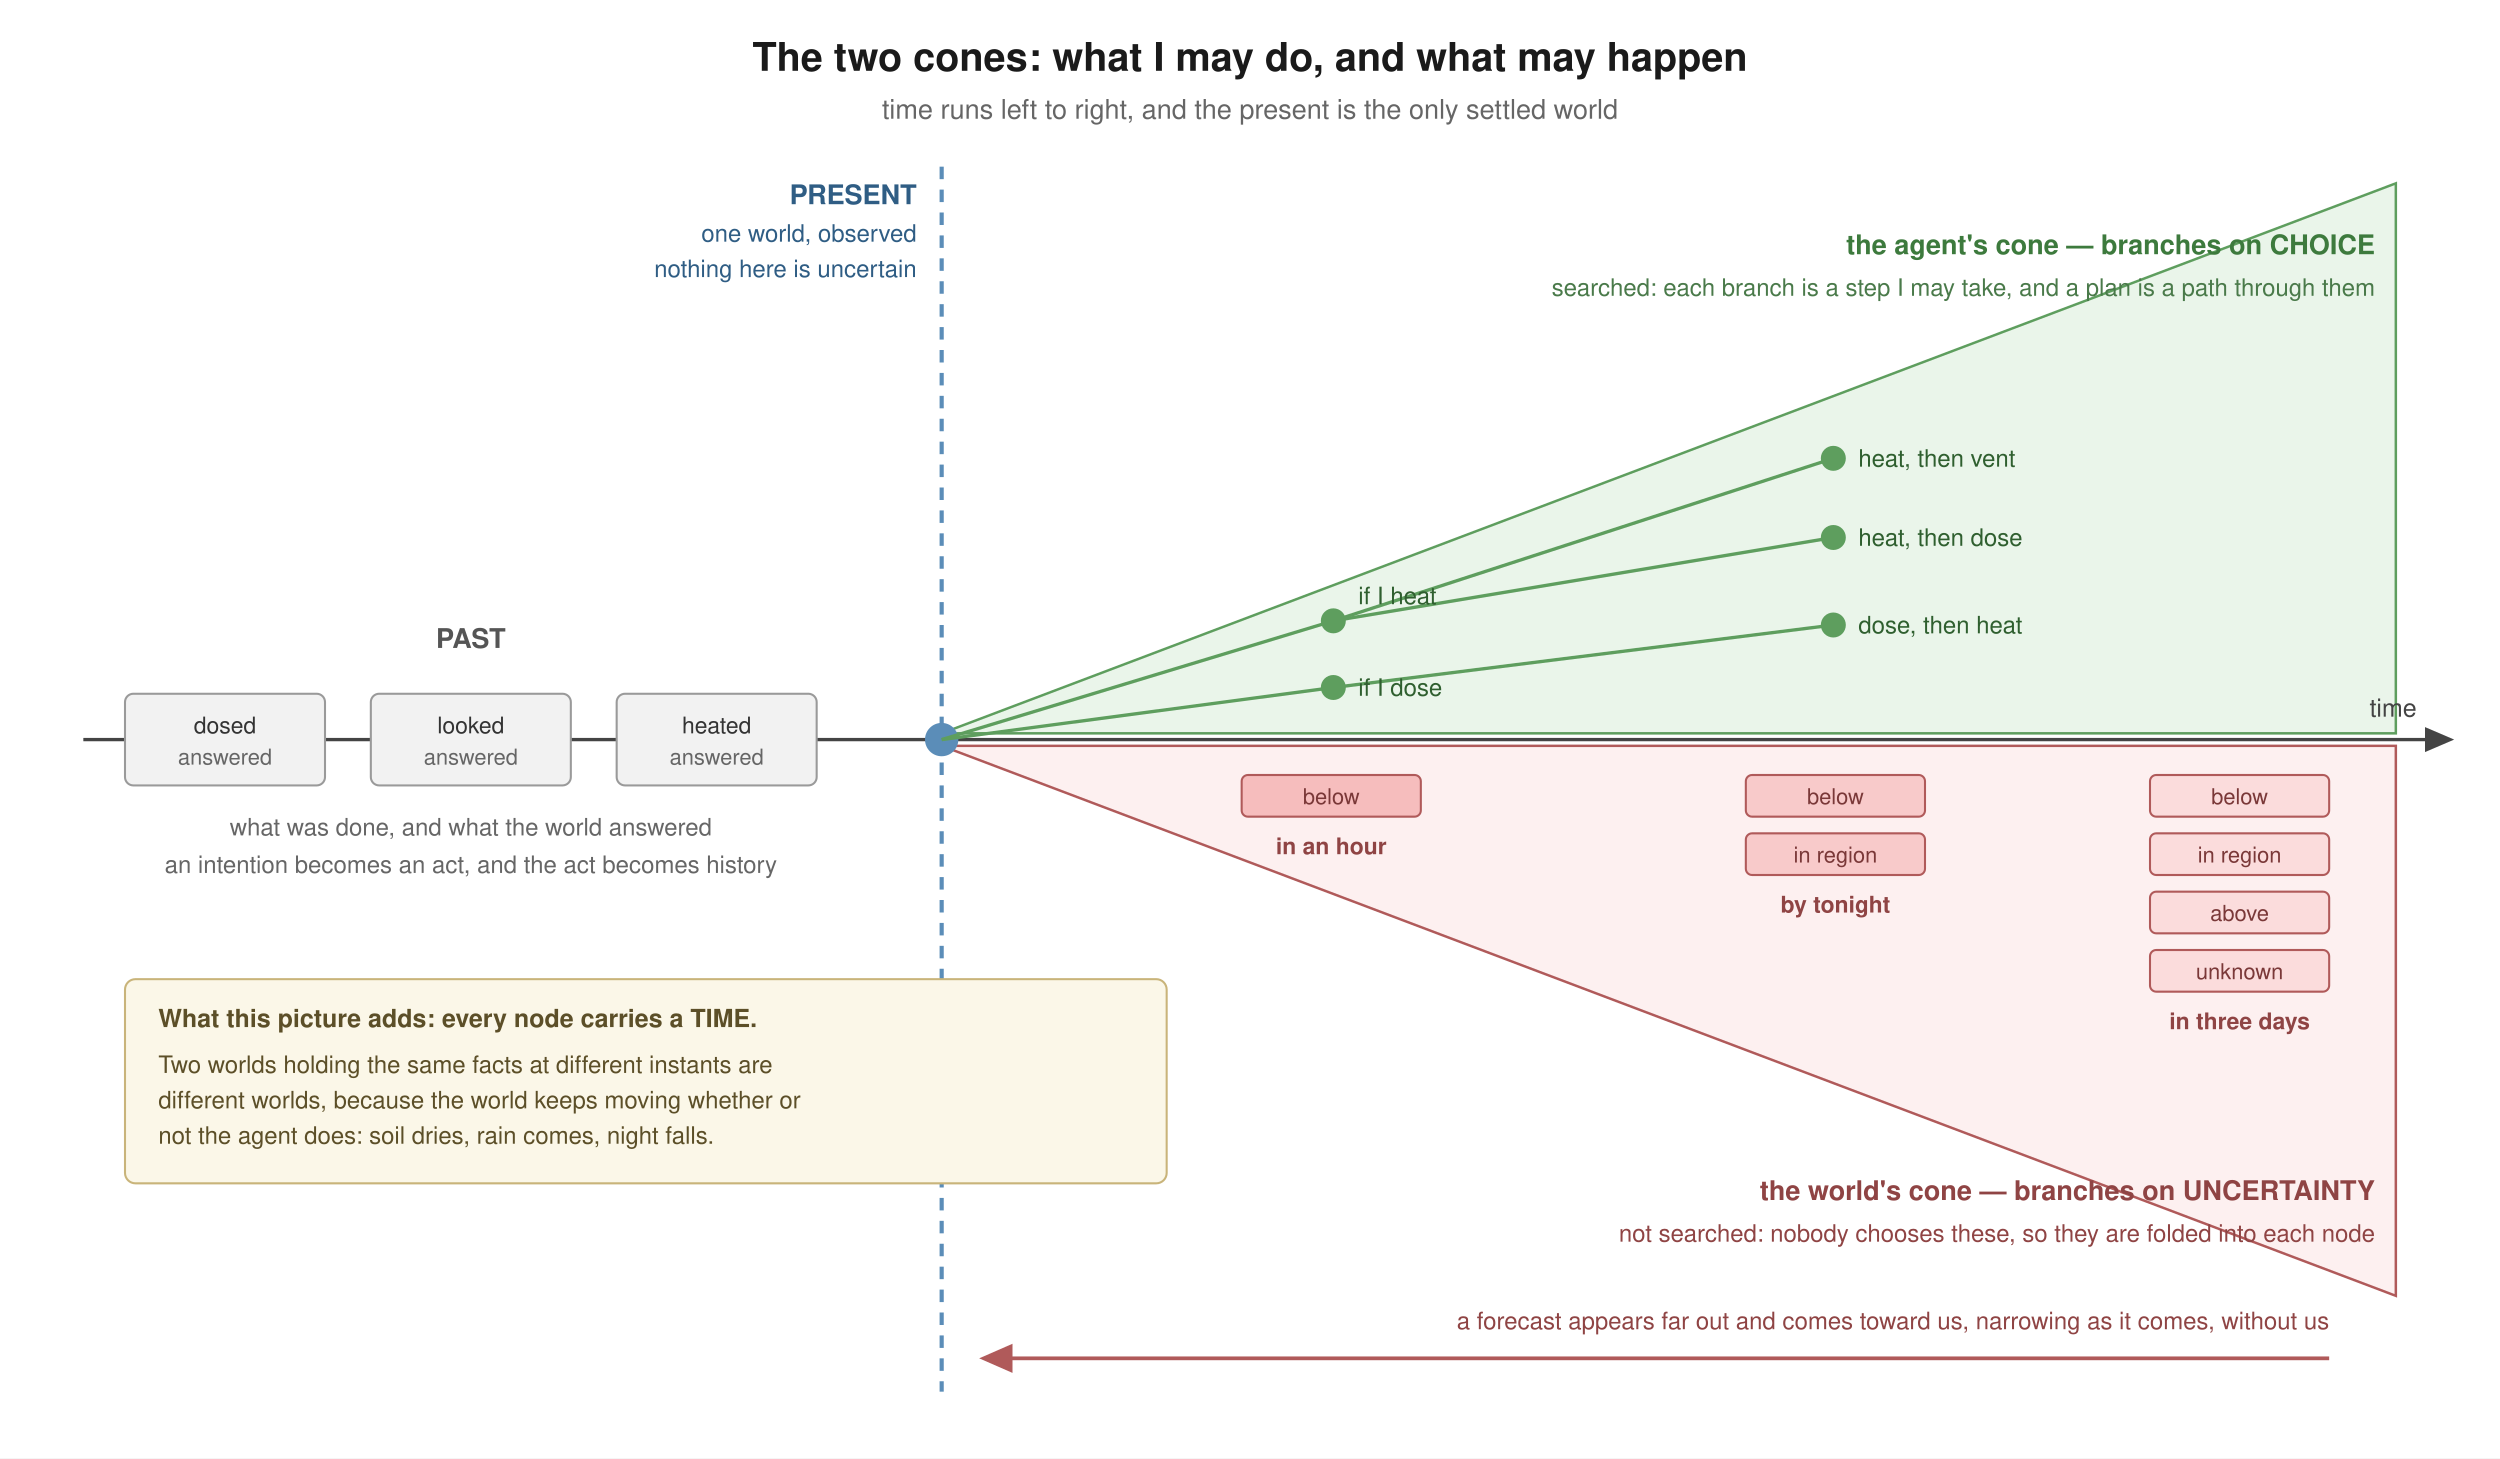
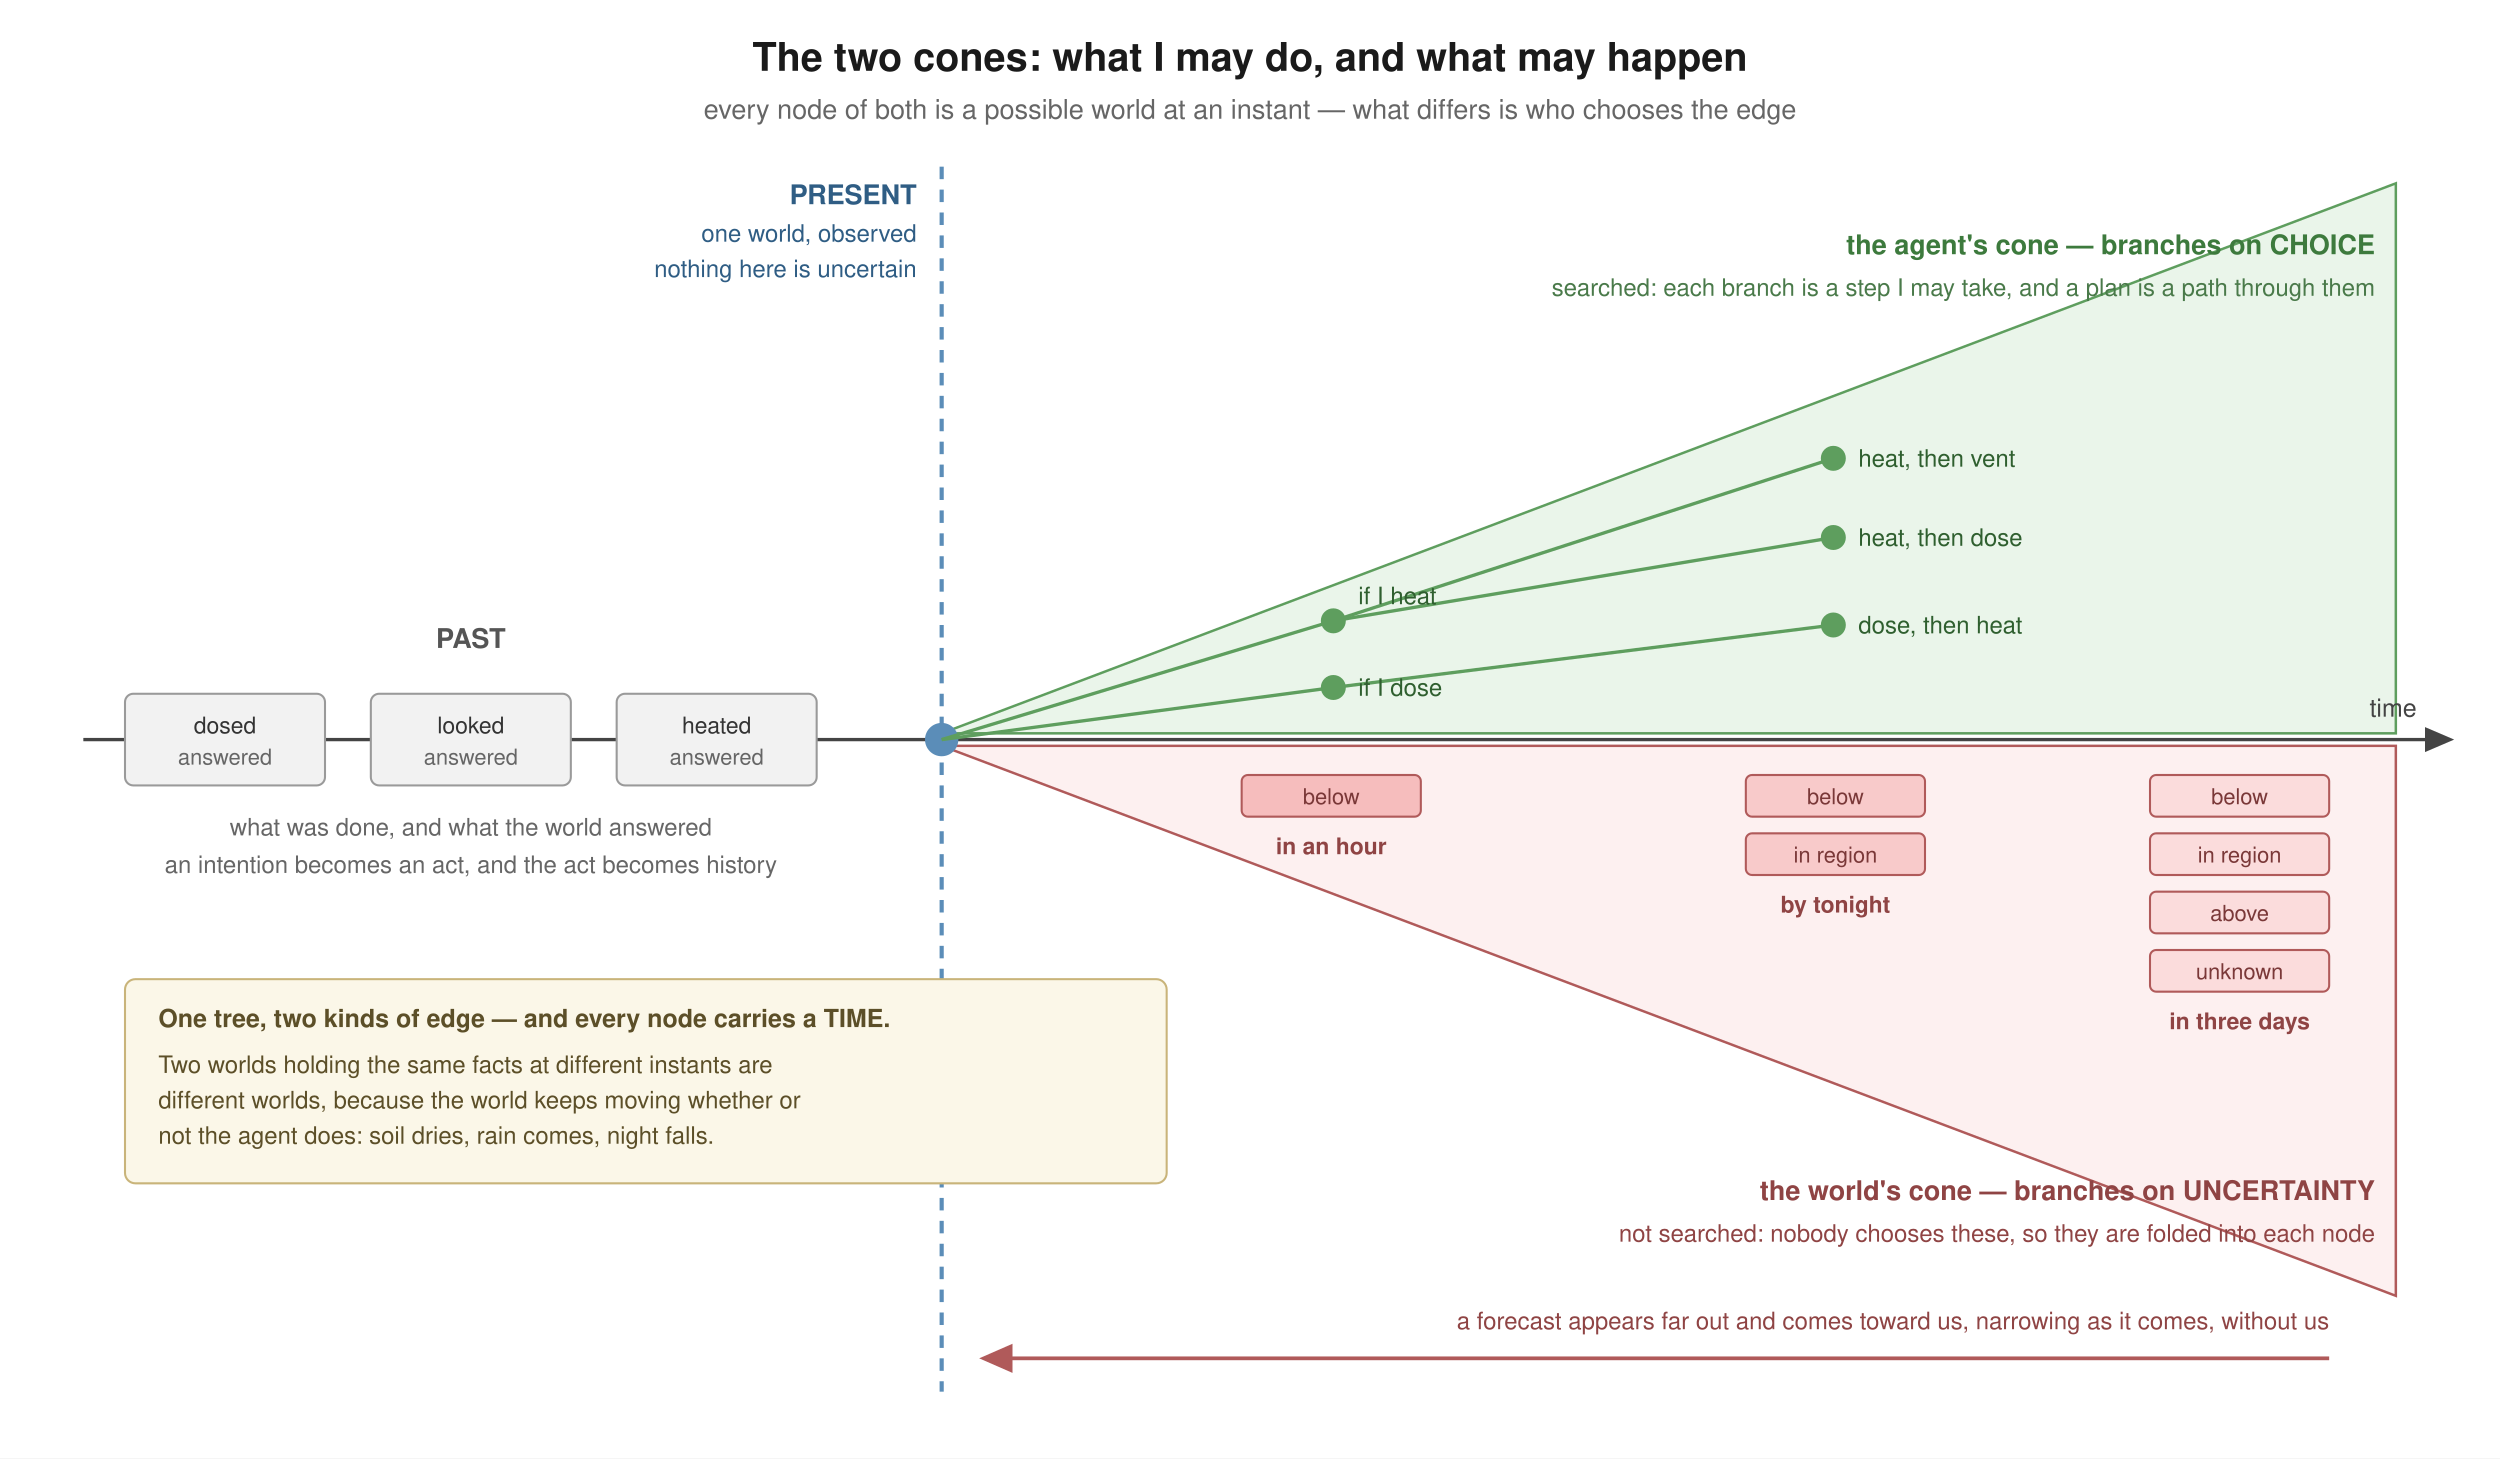
<svg xmlns="http://www.w3.org/2000/svg" viewBox="0 0 1200 700" width="1200" height="700" font-family="Helvetica, Arial, sans-serif">
  <rect width="1200" height="700" fill="#ffffff" />
  <text x="600" y="34" text-anchor="middle" font-size="19" font-weight="700" fill="#1a1a1a">The two cones: what I may do, and what may happen</text>
-   <text x="600" y="57" text-anchor="middle" font-size="13" fill="#666">time runs left to right, and the present is the only settled world</text>
+   <text x="600" y="57" text-anchor="middle" font-size="13" fill="#666">every node of both is a possible world at an instant — what differs is who chooses the edge</text>
  <polygon points="452,352 1150,88 1150,352" fill="#EAF5EA" stroke="#5E9E5E" stroke-width="1.2" />
  <text x="1140" y="122" text-anchor="end" font-size="13" font-weight="700" fill="#3d7a3d">the agent's cone — branches on CHOICE</text>
  <text x="1140" y="142" text-anchor="end" font-size="11.5" fill="#4a7a4a">searched: each branch is a step I may take, and a plan is a path through them</text>
  <polygon points="452,358 1150,358 1150,622" fill="#FDF0F0" stroke="#B05A5A" stroke-width="1.2" />
  <text x="1140" y="576" text-anchor="end" font-size="13" font-weight="700" fill="#8f4444">the world's cone — branches on UNCERTAINTY</text>
  <text x="1140" y="596" text-anchor="end" font-size="11.5" fill="#8f4444">not searched: nobody chooses these, so they are folded into each node</text>
  <line x1="40" y1="355" x2="1168" y2="355" stroke="#444" stroke-width="1.6" />
  <polygon points="1178,355 1164,349 1164,361" fill="#444" />
  <text x="1160" y="344" text-anchor="end" font-size="12" fill="#444">time</text>
  <text x="226" y="311" text-anchor="middle" font-size="13" font-weight="700" fill="#555">PAST</text>
  <rect x="60" y="333" width="96" height="44" rx="4" fill="#F2F2F2" stroke="#9a9a9a" />
  <text x="108" y="352" text-anchor="middle" font-size="11" fill="#333">dosed</text>
  <text x="108" y="367" text-anchor="middle" font-size="10.5" fill="#666">answered</text>
  <rect x="178" y="333" width="96" height="44" rx="4" fill="#F2F2F2" stroke="#9a9a9a" />
  <text x="226" y="352" text-anchor="middle" font-size="11" fill="#333">looked</text>
  <text x="226" y="367" text-anchor="middle" font-size="10.5" fill="#666">answered</text>
  <rect x="296" y="333" width="96" height="44" rx="4" fill="#F2F2F2" stroke="#9a9a9a" />
  <text x="344" y="352" text-anchor="middle" font-size="11" fill="#333">heated</text>
  <text x="344" y="367" text-anchor="middle" font-size="10.5" fill="#666">answered</text>
  <text x="226" y="401" text-anchor="middle" font-size="11.5" fill="#666">what was done, and what the world answered</text>
  <text x="226" y="419" text-anchor="middle" font-size="11.5" fill="#666">an intention becomes an act, and the act becomes history</text>
  <line x1="452" y1="80" x2="452" y2="668" stroke="#5B8DB8" stroke-width="2" stroke-dasharray="6 5" />
  <circle cx="452" cy="355" r="8" fill="#5B8DB8" />
  <text x="440" y="98" text-anchor="end" font-size="13" font-weight="700" fill="#2f5d84">PRESENT</text>
  <text x="440" y="116" text-anchor="end" font-size="11.5" fill="#2f5d84">one world, observed</text>
  <text x="440" y="133" text-anchor="end" font-size="11.5" fill="#2f5d84">nothing here is uncertain</text>
  <line x1="452" y1="355" x2="640" y2="330" stroke="#5E9E5E" stroke-width="1.6" />
  <line x1="452" y1="355" x2="640" y2="298" stroke="#5E9E5E" stroke-width="1.6" />
  <line x1="640" y1="330" x2="880" y2="300" stroke="#5E9E5E" stroke-width="1.6" />
  <line x1="640" y1="298" x2="880" y2="258" stroke="#5E9E5E" stroke-width="1.6" />
  <line x1="640" y1="298" x2="880" y2="220" stroke="#5E9E5E" stroke-width="1.6" />
  <circle cx="640" cy="330" r="6" fill="#5E9E5E" />
  <text x="652" y="334" font-size="11.5" fill="#2f5f2f">if I dose</text>
  <circle cx="640" cy="298" r="6" fill="#5E9E5E" />
  <text x="652" y="290" font-size="11.5" fill="#2f5f2f">if I heat</text>
  <circle cx="880" cy="300" r="6" fill="#5E9E5E" />
  <text x="892" y="304" font-size="11.5" fill="#2f5f2f">dose, then heat</text>
  <circle cx="880" cy="258" r="6" fill="#5E9E5E" />
  <text x="892" y="262" font-size="11.5" fill="#2f5f2f">heat, then dose</text>
  <circle cx="880" cy="220" r="6" fill="#5E9E5E" />
  <text x="892" y="224" font-size="11.5" fill="#2f5f2f">heat, then vent</text>
  <g stroke="#B05A5A" stroke-width="1">
    <rect x="596" y="372" width="86" height="20" rx="3" fill="#F6BDBD" />
    <rect x="838" y="372" width="86" height="20" rx="3" fill="#F8CACA" />
    <rect x="838" y="400" width="86" height="20" rx="3" fill="#F8CACA" />
    <rect x="1032" y="372" width="86" height="20" rx="3" fill="#FBDCDC" />
    <rect x="1032" y="400" width="86" height="20" rx="3" fill="#FBDCDC" />
    <rect x="1032" y="428" width="86" height="20" rx="3" fill="#FBDCDC" />
    <rect x="1032" y="456" width="86" height="20" rx="3" fill="#FBDCDC" />
  </g>
  <text x="639" y="386" text-anchor="middle" font-size="10.5" fill="#7a3838">below</text>
  <text x="881" y="386" text-anchor="middle" font-size="10.5" fill="#7a3838">below</text>
  <text x="881" y="414" text-anchor="middle" font-size="10.5" fill="#7a3838">in region</text>
  <text x="1075" y="386" text-anchor="middle" font-size="10.5" fill="#7a3838">below</text>
  <text x="1075" y="414" text-anchor="middle" font-size="10.5" fill="#7a3838">in region</text>
  <text x="1075" y="442" text-anchor="middle" font-size="10.5" fill="#7a3838">above</text>
  <text x="1075" y="470" text-anchor="middle" font-size="10.5" fill="#7a3838">unknown</text>
  <text x="639" y="410" text-anchor="middle" font-size="11" font-weight="700" fill="#8f4444">in an hour</text>
  <text x="881" y="438" text-anchor="middle" font-size="11" font-weight="700" fill="#8f4444">by tonight</text>
  <text x="1075" y="494" text-anchor="middle" font-size="11" font-weight="700" fill="#8f4444">in three days</text>
  <line x1="1118" y1="652" x2="484" y2="652" stroke="#B05A5A" stroke-width="1.8" />
  <polygon points="470,652 486,645 486,659" fill="#B05A5A" />
  <text x="1118" y="638" text-anchor="end" font-size="11.5" fill="#8f4444">a forecast appears far out and comes toward us, narrowing as it comes, without us</text>
  <rect x="60" y="470" width="500" height="98" rx="5" fill="#FBF7E8" stroke="#C9B47A" />
-   <text x="76" y="493" font-size="12" font-weight="700" fill="#5c4f28">What this picture adds: every node carries a TIME.</text>
+   <text x="76" y="493" font-size="12" font-weight="700" fill="#5c4f28">One tree, two kinds of edge — and every node carries a TIME.</text>
  <text x="76" y="515" font-size="11.5" fill="#5c4f28">Two worlds holding the same facts at different instants are</text>
  <text x="76" y="532" font-size="11.5" fill="#5c4f28">different worlds, because the world keeps moving whether or</text>
  <text x="76" y="549" font-size="11.5" fill="#5c4f28">not the agent does: soil dries, rain comes, night falls.</text>
</svg>
